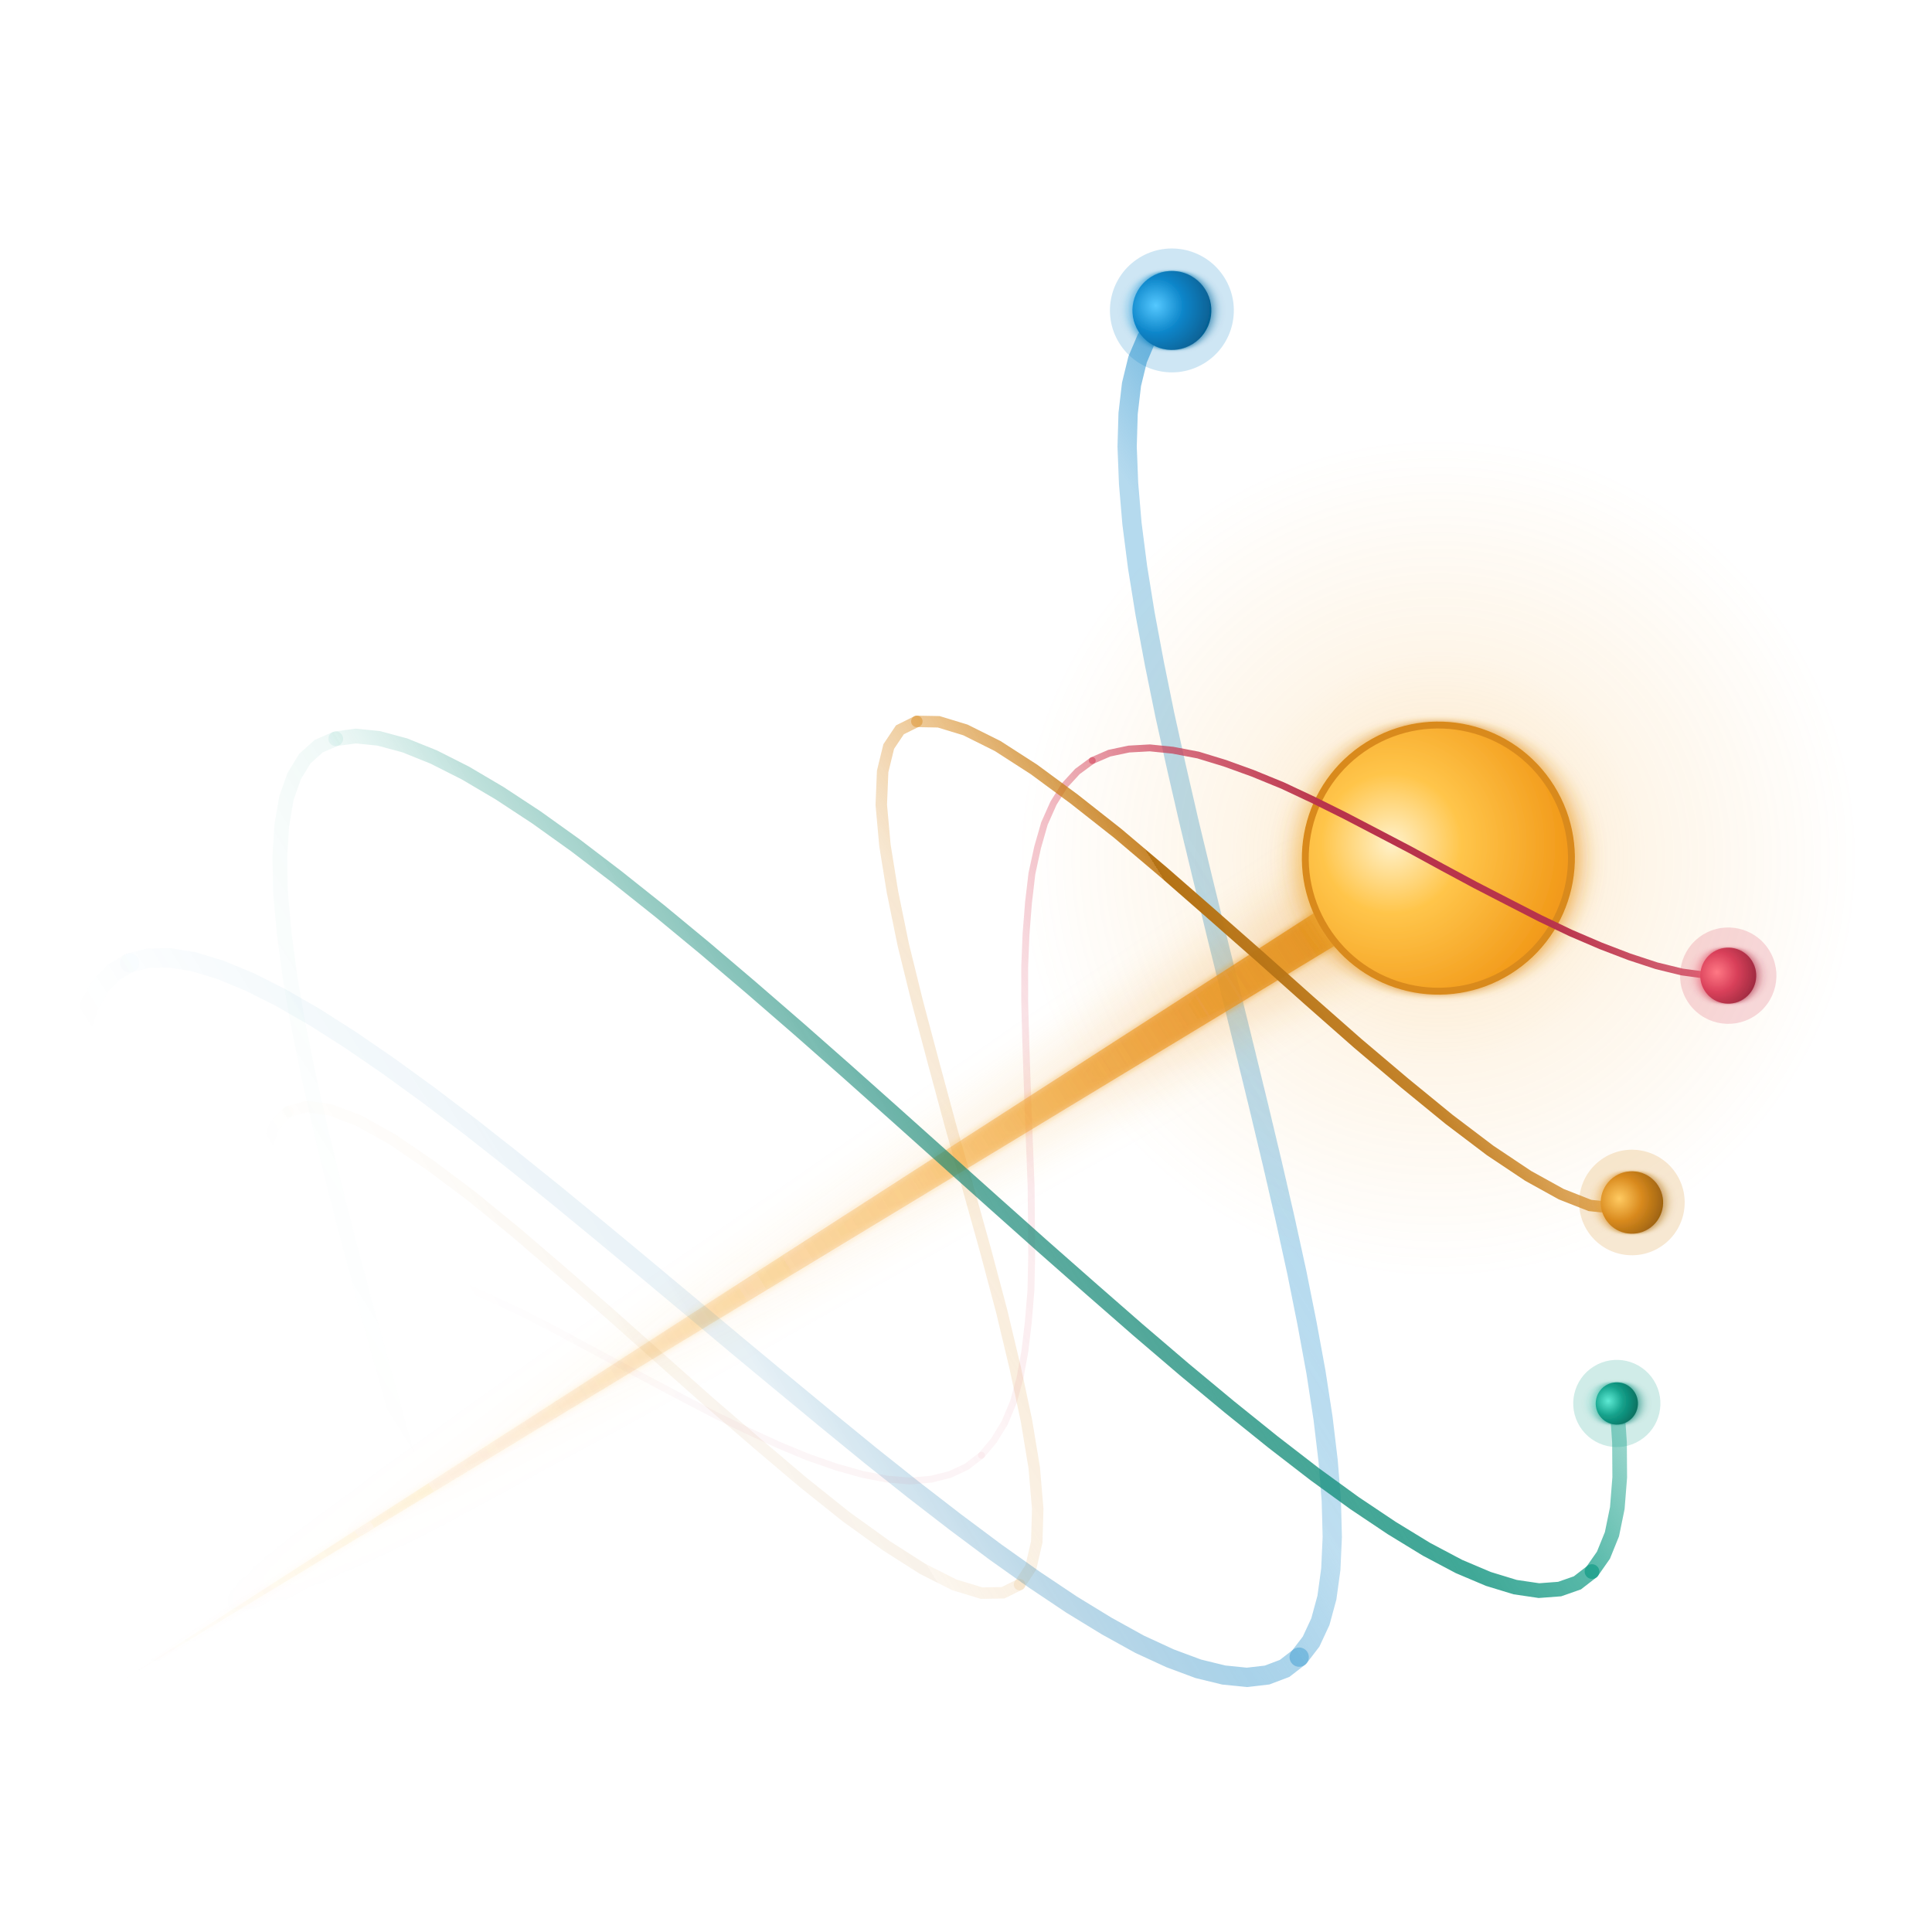
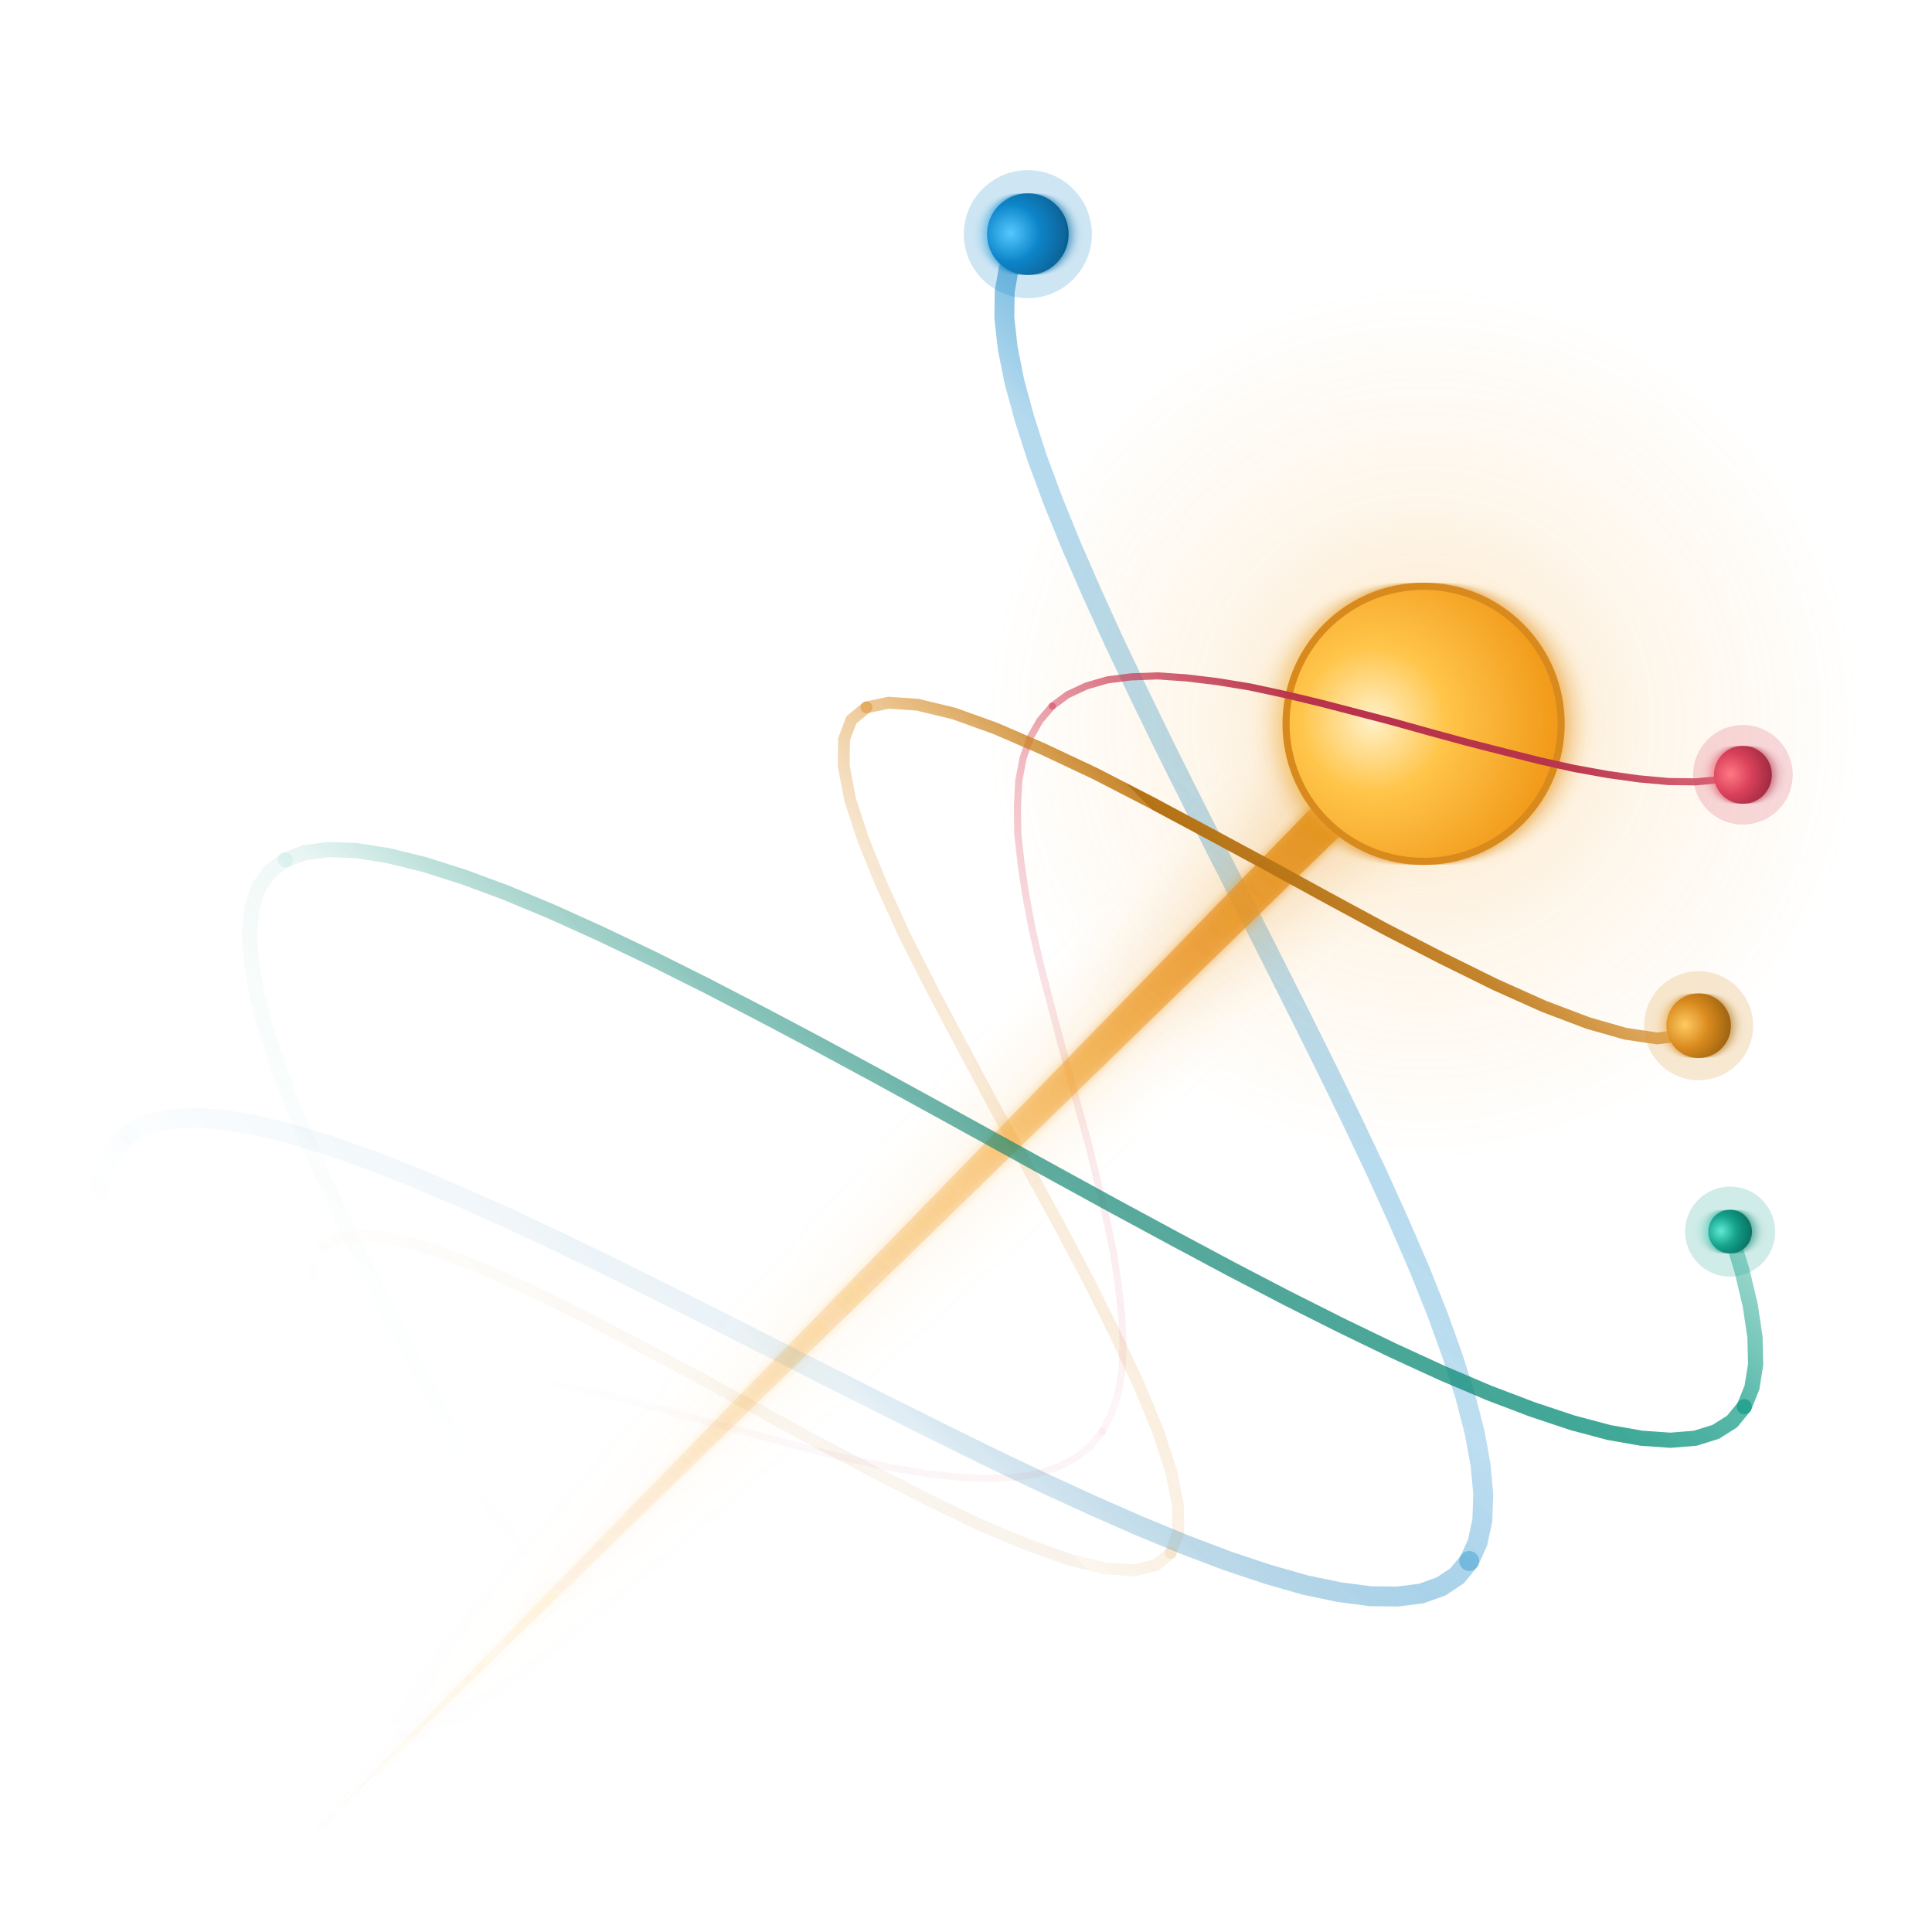
<svg xmlns="http://www.w3.org/2000/svg" width="512" height="512" aria-label="Commit Trail logo" viewBox="0 0 512 512">
  <defs>
    <linearGradient id="ts" x1="-340" x2="0" y1="0" y2="0" gradientUnits="userSpaceOnUse">
      <stop offset="0" stop-color="#f5a52c" stop-opacity="0" />
      <stop offset=".3" stop-color="#f5a52c" stop-opacity=".1" />
      <stop offset=".6" stop-color="#f5a52c" stop-opacity=".3" />
      <stop offset=".8" stop-color="#e9931f" stop-opacity=".6" />
      <stop offset="1" stop-color="#d98a1e" stop-opacity=".9" />
    </linearGradient>
    <linearGradient id="gab" x1="-270" x2="14" y1="0" y2="0" gradientUnits="userSpaceOnUse">
      <stop offset="0" stop-color="#0b84c8" stop-opacity=".5" />
      <stop offset=".1" stop-color="#0979b7" stop-opacity=".8" />
      <stop offset=".3" stop-color="#086ea7" />
      <stop offset=".4" stop-color="#0871ac" stop-opacity=".9" />
      <stop offset=".5" stop-color="#0a80c2" stop-opacity=".7" />
      <stop offset=".6" stop-color="#0b84c8" stop-opacity=".4" />
      <stop offset=".8" stop-color="#0b84c8" stop-opacity=".3" />
      <stop offset=".9" stop-color="#0b84c8" stop-opacity=".3" />
      <stop offset="1" stop-color="#0b84c8" stop-opacity=".6" />
    </linearGradient>
    <linearGradient id="gfb" x1="-270" x2="14" y1="0" y2="0" gradientUnits="userSpaceOnUse">
      <stop offset="0" stop-color="#fff" stop-opacity="0" />
      <stop offset=".3" stop-color="#fff" stop-opacity=".1" />
      <stop offset=".5" stop-color="#fff" stop-opacity=".5" />
      <stop offset=".8" stop-color="#fff" />
      <stop offset="1" stop-color="#fff" />
    </linearGradient>
    <linearGradient id="gaa" x1="-250" x2="-4" y1="0" y2="0" gradientUnits="userSpaceOnUse">
      <stop offset="0" stop-color="#d98a1e" stop-opacity=".5" />
      <stop offset=".1" stop-color="#c77e19" stop-opacity=".8" />
      <stop offset=".2" stop-color="#b57215" />
      <stop offset=".3" stop-color="#b97516" stop-opacity=".9" />
      <stop offset=".3" stop-color="#d1851c" stop-opacity=".7" />
      <stop offset=".4" stop-color="#d98a1e" stop-opacity=".4" />
      <stop offset=".5" stop-color="#d98a1e" stop-opacity=".3" />
      <stop offset=".6" stop-color="#d98a1e" stop-opacity=".3" />
      <stop offset=".7" stop-color="#d98a1e" stop-opacity=".6" />
      <stop offset=".8" stop-color="#c17a18" stop-opacity=".9" />
      <stop offset=".8" stop-color="#b47215" />
      <stop offset=".9" stop-color="#be7817" stop-opacity=".9" />
      <stop offset="1" stop-color="#d98a1e" stop-opacity=".6" />
    </linearGradient>
    <linearGradient id="gfa" x1="-250" x2="-4" y1="0" y2="0" gradientUnits="userSpaceOnUse">
      <stop offset="0" stop-color="#fff" stop-opacity="0" />
      <stop offset=".3" stop-color="#fff" stop-opacity=".1" />
      <stop offset=".5" stop-color="#fff" stop-opacity=".5" />
      <stop offset=".8" stop-color="#fff" />
      <stop offset="1" stop-color="#fff" />
    </linearGradient>
    <linearGradient id="gac" x1="-230" x2="40" y1="0" y2="0" gradientUnits="userSpaceOnUse">
      <stop offset="0" stop-color="#bc354d" stop-opacity=".9" />
      <stop offset=".1" stop-color="#b6334a" />
      <stop offset=".2" stop-color="#c63851" stop-opacity=".8" />
      <stop offset=".3" stop-color="#d9405a" stop-opacity=".5" />
      <stop offset=".4" stop-color="#d9405a" stop-opacity=".3" />
      <stop offset=".5" stop-color="#d9405a" stop-opacity=".3" />
      <stop offset=".6" stop-color="#d9405a" stop-opacity=".5" />
      <stop offset=".7" stop-color="#cb3b54" stop-opacity=".8" />
      <stop offset=".8" stop-color="#b8334b" />
      <stop offset=".9" stop-color="#b8344b" />
      <stop offset="1" stop-color="#ce3b55" stop-opacity=".7" />
    </linearGradient>
    <linearGradient id="gfc" x1="-230" x2="40" y1="0" y2="0" gradientUnits="userSpaceOnUse">
      <stop offset="0" stop-color="#fff" stop-opacity="0" />
      <stop offset=".3" stop-color="#fff" stop-opacity=".1" />
      <stop offset=".5" stop-color="#fff" stop-opacity=".5" />
      <stop offset=".8" stop-color="#fff" />
      <stop offset="1" stop-color="#fff" />
    </linearGradient>
    <linearGradient id="gam" x1="-262" x2="-30" y1="0" y2="0" gradientUnits="userSpaceOnUse">
      <stop offset="0" stop-color="#13a08a" stop-opacity=".3" />
      <stop offset=".1" stop-color="#13a08a" stop-opacity=".3" />
      <stop offset=".3" stop-color="#13a08a" stop-opacity=".6" />
      <stop offset=".4" stop-color="#0f8c79" stop-opacity=".9" />
      <stop offset=".6" stop-color="#0e8270" />
      <stop offset=".7" stop-color="#0f8975" stop-opacity=".9" />
      <stop offset=".9" stop-color="#129c86" stop-opacity=".7" />
      <stop offset="1" stop-color="#13a08a" stop-opacity=".4" />
    </linearGradient>
    <linearGradient id="gfm" x1="-262" x2="-30" y1="0" y2="0" gradientUnits="userSpaceOnUse">
      <stop offset="0" stop-color="#fff" stop-opacity="0" />
      <stop offset=".3" stop-color="#fff" stop-opacity=".1" />
      <stop offset=".5" stop-color="#fff" stop-opacity=".5" />
      <stop offset=".8" stop-color="#fff" />
      <stop offset="1" stop-color="#fff" />
    </linearGradient>
    <radialGradient id="sun" cx="38%" cy="36%" r="66%">
      <stop offset="0" stop-color="#fff1c9" />
      <stop offset=".4" stop-color="#ffc54a" />
      <stop offset="1" stop-color="#f29a1a" />
    </radialGradient>
    <radialGradient id="sg">
      <stop offset="0" stop-color="#f5a52c" stop-opacity=".3" />
      <stop offset=".5" stop-color="#f5a52c" stop-opacity=".1" />
      <stop offset="1" stop-color="#f5a52c" stop-opacity="0" />
    </radialGradient>
    <radialGradient id="db" cx="36%" cy="34%" r="72%">
      <stop offset="0" stop-color="#55c8ff" />
      <stop offset=".5" stop-color="#0b84c8" />
      <stop offset="1" stop-color="#065f91" />
    </radialGradient>
    <radialGradient id="da" cx="36%" cy="34%" r="72%">
      <stop offset="0" stop-color="#ffca61" />
      <stop offset=".5" stop-color="#d98a1e" />
      <stop offset="1" stop-color="#9c6210" />
    </radialGradient>
    <radialGradient id="dc" cx="36%" cy="34%" r="72%">
      <stop offset="0" stop-color="#ff7884" />
      <stop offset=".5" stop-color="#d9405a" />
      <stop offset="1" stop-color="#9e2a40" />
    </radialGradient>
    <radialGradient id="dm" cx="36%" cy="34%" r="72%">
      <stop offset="0" stop-color="#5eead4" />
      <stop offset=".5" stop-color="#13a08a" />
      <stop offset="1" stop-color="#0b6f5f" />
    </radialGradient>
    <mask id="mkb" width="324" height="304" x="-290" y="-152" maskUnits="userSpaceOnUse">
      <path fill="url(#gfb)" d="M-270-144H14v288h-284z" />
    </mask>
    <mask id="mka" width="286" height="212" x="-270" y="-106" maskUnits="userSpaceOnUse">
      <path fill="url(#gfa)" d="M-250-98H-4V98h-246z" />
    </mask>
    <mask id="mkc" width="310" height="156" x="-250" y="-78" maskUnits="userSpaceOnUse">
      <path fill="url(#gfc)" d="M-230-70H40V70h-270z" />
    </mask>
    <mask id="mkm" width="272" height="340" x="-282" y="-170" maskUnits="userSpaceOnUse">
      <path fill="url(#gfm)" d="M-262-162h232v324h-232z" />
    </mask>
    <filter id="glow" width="200%" height="200%" x="-50%" y="-50%">
      <feGaussianBlur result="b" stdDeviation="2.2" />
      <feMerge>
        <feMergeNode in="b" />
        <feMergeNode in="SourceGraphic" />
      </feMerge>
    </filter>
    <filter id="soft" width="200%" height="200%" x="-50%" y="-50%">
      <feGaussianBlur result="b" stdDeviation="1" />
      <feMerge>
        <feMergeNode in="b" />
        <feMergeNode in="SourceGraphic" />
      </feMerge>
    </filter>
    <filter id="haze" width="140%" height="700%" x="-20%" y="-300%">
      <feGaussianBlur stdDeviation="6" />
    </filter>
  </defs>
-   <g transform="translate(-12.8 -54.7) scale(1.216)">
-     <g fill="none" stroke-linecap="round" transform="translate(324 232) rotate(-32)">
+   <g transform="translate(-30.0 -99.8) scale(1.257)">
+     <g fill="none" stroke-linecap="round" transform="translate(324 232) rotate(-45)">
      <g mask="url(#mkb)">
        <g>
          <path stroke="url(#gab)" stroke-width="4.2" d="m-270-125.5 4-3.3 4-2.1 4-1 4 .1" />
          <path stroke="url(#gab)" stroke-width="4.2" d="m-118 131.6 4-1.5 4-2.6 4-3.7 4-4.8 4-5.8 4-6.8 4-7.7 4-8.5 4-9.3 4-10.1 4-10.6 4-11.2 4-11.6 4-11.9 4-12.1 4-12.2 4-12.3 4-12.1 4-12 4-11.6 4-11.3 4-10.7 4-10.2 4-9.5 4-8.7 4-7.8 4-7 4-6 4-5 4-3.9 4-2.8 4-1.7 4-.6" />
        </g>
      </g>
      <g mask="url(#mka)">
        <g>
          <path stroke="url(#gaa)" stroke-width="2.5" d="m-250-81.8 4-3.2 4.1-1" />
          <path stroke="url(#gaa)" stroke-width="2.5" d="m-161.3 85.9 4.1-1.9 4-4 4-6 4.1-8 4-9.6 4-11 4.1-12.2 4-13 4-13.6 4-13.7 4.1-13.5 4-13 4-12.2 4.1-11 4-9.5 4-7.9 4.1-6 4-3.9 4-1.8 4.1.4" />
        </g>
      </g>
      <g mask="url(#mkc)">
        <g>
          <path stroke="url(#gac)" stroke-width="1.5" d="m-153.4 57.6 4-1.3 4-2 4.1-2.9 4-3.7 4-4.4 4-5 4.1-5.5 4-6.1 4-6.5 4.1-6.7 4-7 4-7 4.1-7.1 4-6.9 4-6.8 4-6.4 4.1-6 4-5.4 4-5 4.1-4.2 4-3.6 4-2.7 4.1-2 4-1.1 4-.3" />
        </g>
      </g>
      <g mask="url(#mkm)">
        <g>
          <path stroke="url(#gam)" stroke-width="3.2" d="m-262 0 4-13.8 4-13.7 4-13.4 4-13.1 4-12.6 4-12.1 4-11.4 4-10.7 4-9.8 4-8.8 4-7.9 4-6.7 4-5.6 4-4.5 4-3.2 4-2 4-.7 4 .6" />
          <path stroke="url(#gam)" stroke-width="3.2" d="m-54 149.6 4-1.7 4-2.9 4-4.2 4-5.4 4-6.5 4-7.5" />
        </g>
      </g>
      <path fill="url(#ts)" d="m-340 0 330-11v22Z" filter="url(#haze)" opacity=".3" />
      <path fill="url(#ts)" d="M-340 0-8-4.5v9Z" filter="url(#soft)" />
      <circle r="92" fill="url(#sg)" />
      <circle r="29" fill="url(#sun)" stroke="#d98a1e" stroke-width="1.5" filter="url(#glow)" />
      <g mask="url(#mkb)">
        <g>
          <path stroke="url(#gab)" stroke-width="4.2" d="m-254-131.8 4 1.3 4 2.4 4 3.5 4 4.6 4 5.6 4 6.6 4 7.5 4 8.4 4 9.2 4 9.9 4 10.5 4 11.1 4 11.5 4 11.9 4 12.1 4 12.2 4 12.3 4 12.1 4 12 4 11.8 4 11.3 4 10.8 4 10.3 4 9.6 4 8.9 4 8 4 7.2 4 6.1 4 5.2 4 4.1 4 3.1 4 1.9 4 .8 4-.4" />
        </g>
      </g>
      <circle cx="14" cy="-132" r="13.5" fill="#0b84c8" opacity=".2" />
      <circle cx="14" cy="-132" r="8.6" fill="url(#db)" filter="url(#soft)" />
      <g mask="url(#mka)">
        <g>
          <path stroke="url(#gaa)" stroke-width="2.5" d="m-241.9-86 4 1.2 4 3.3 4.1 5.4 4 7.3 4 9.1 4.1 10.6 4 11.8 4 12.8 4.1 13.5 4 13.7 4 13.6 4.1 13.2 4 12.5 4 11.4 4.1 10 4 8.4 4 6.6 4.1 4.7 4 2.4 4 .4" />
          <path stroke="url(#gaa)" stroke-width="2.5" d="m-80.6-85.5 4 2.6 4 4.6 4.1 6.7 4 8.5 4 10.1 4.1 11.4 4 12.5 4 13.2 4.1 13.7 4 13.7 4 13.4 4.1 12.8 4 11.8 4 10.5 4.1 9.1 4 7.2 4 5.4 4.1 3.2 4 1.1" />
        </g>
      </g>
      <circle cx="-4" cy="86" r="11.5" fill="#d98a1e" opacity=".2" />
      <circle cx="-4" cy="86" r="6.8" fill="url(#da)" filter="url(#soft)" />
      <g mask="url(#mkc)">
        <g>
          <path stroke="url(#gac)" stroke-width="1.5" d="m-230-34.1 4 6 4.1 6.3 4 6.7 4 7 4 7 4.1 7.1 4 6.9 4 6.8 4.1 6.5 4 6.1 4 5.6 4.1 5.1 4 4.4 4 3.7 4 3 4.1 2.1 4 1.3 4 .5 4.1-.4" />
          <path stroke="url(#gac)" stroke-width="1.5" d="m-52.7-58 4 .6 4.1 1.5 4 2.2 4 3.1 4.1 3.8 4 4.6 4 5.1 4.1 5.7 4 6.2 4 6.5 4 6.8 4.1 7 4 7.1 4 7 4.1 6.9 4 6.7 4 6.3 4.1 5.9 4 5.3 4 4.8 4 4.1 4.1 3.4 4 2.6" />
        </g>
      </g>
      <circle cx="40" cy="55.2" r="10.5" fill="#d9405a" opacity=".2" />
      <circle cx="40" cy="55.2" r="6.1" fill="url(#dc)" filter="url(#soft)" />
      <g mask="url(#mkm)">
        <g>
          <path stroke="url(#gam)" stroke-width="3.2" d="m-190-149.4 4 1.8 4 3.1 4 4.3 4 5.5 4 6.6 4 7.7 4 8.7 4 9.7 4 10.6 4 11.3 4 12 4 12.6 4 13 4 13.4 4 13.7 4 13.8 4 13.8 4 13.7 4 13.4 4 13.2 4 12.7 4 12.1 4 11.5 4 10.8 4 9.9 4 8.9 4 8 4 6.9 4 5.7 4 4.6 4 3.4 4 2.1 4 .9 4-.4" />
        </g>
      </g>
      <circle cx="-30" cy="121.4" r="9.5" fill="#13a08a" opacity=".2" />
      <circle cx="-30" cy="121.4" r="4.6" fill="url(#dm)" filter="url(#soft)" />
    </g>
  </g>
</svg>
